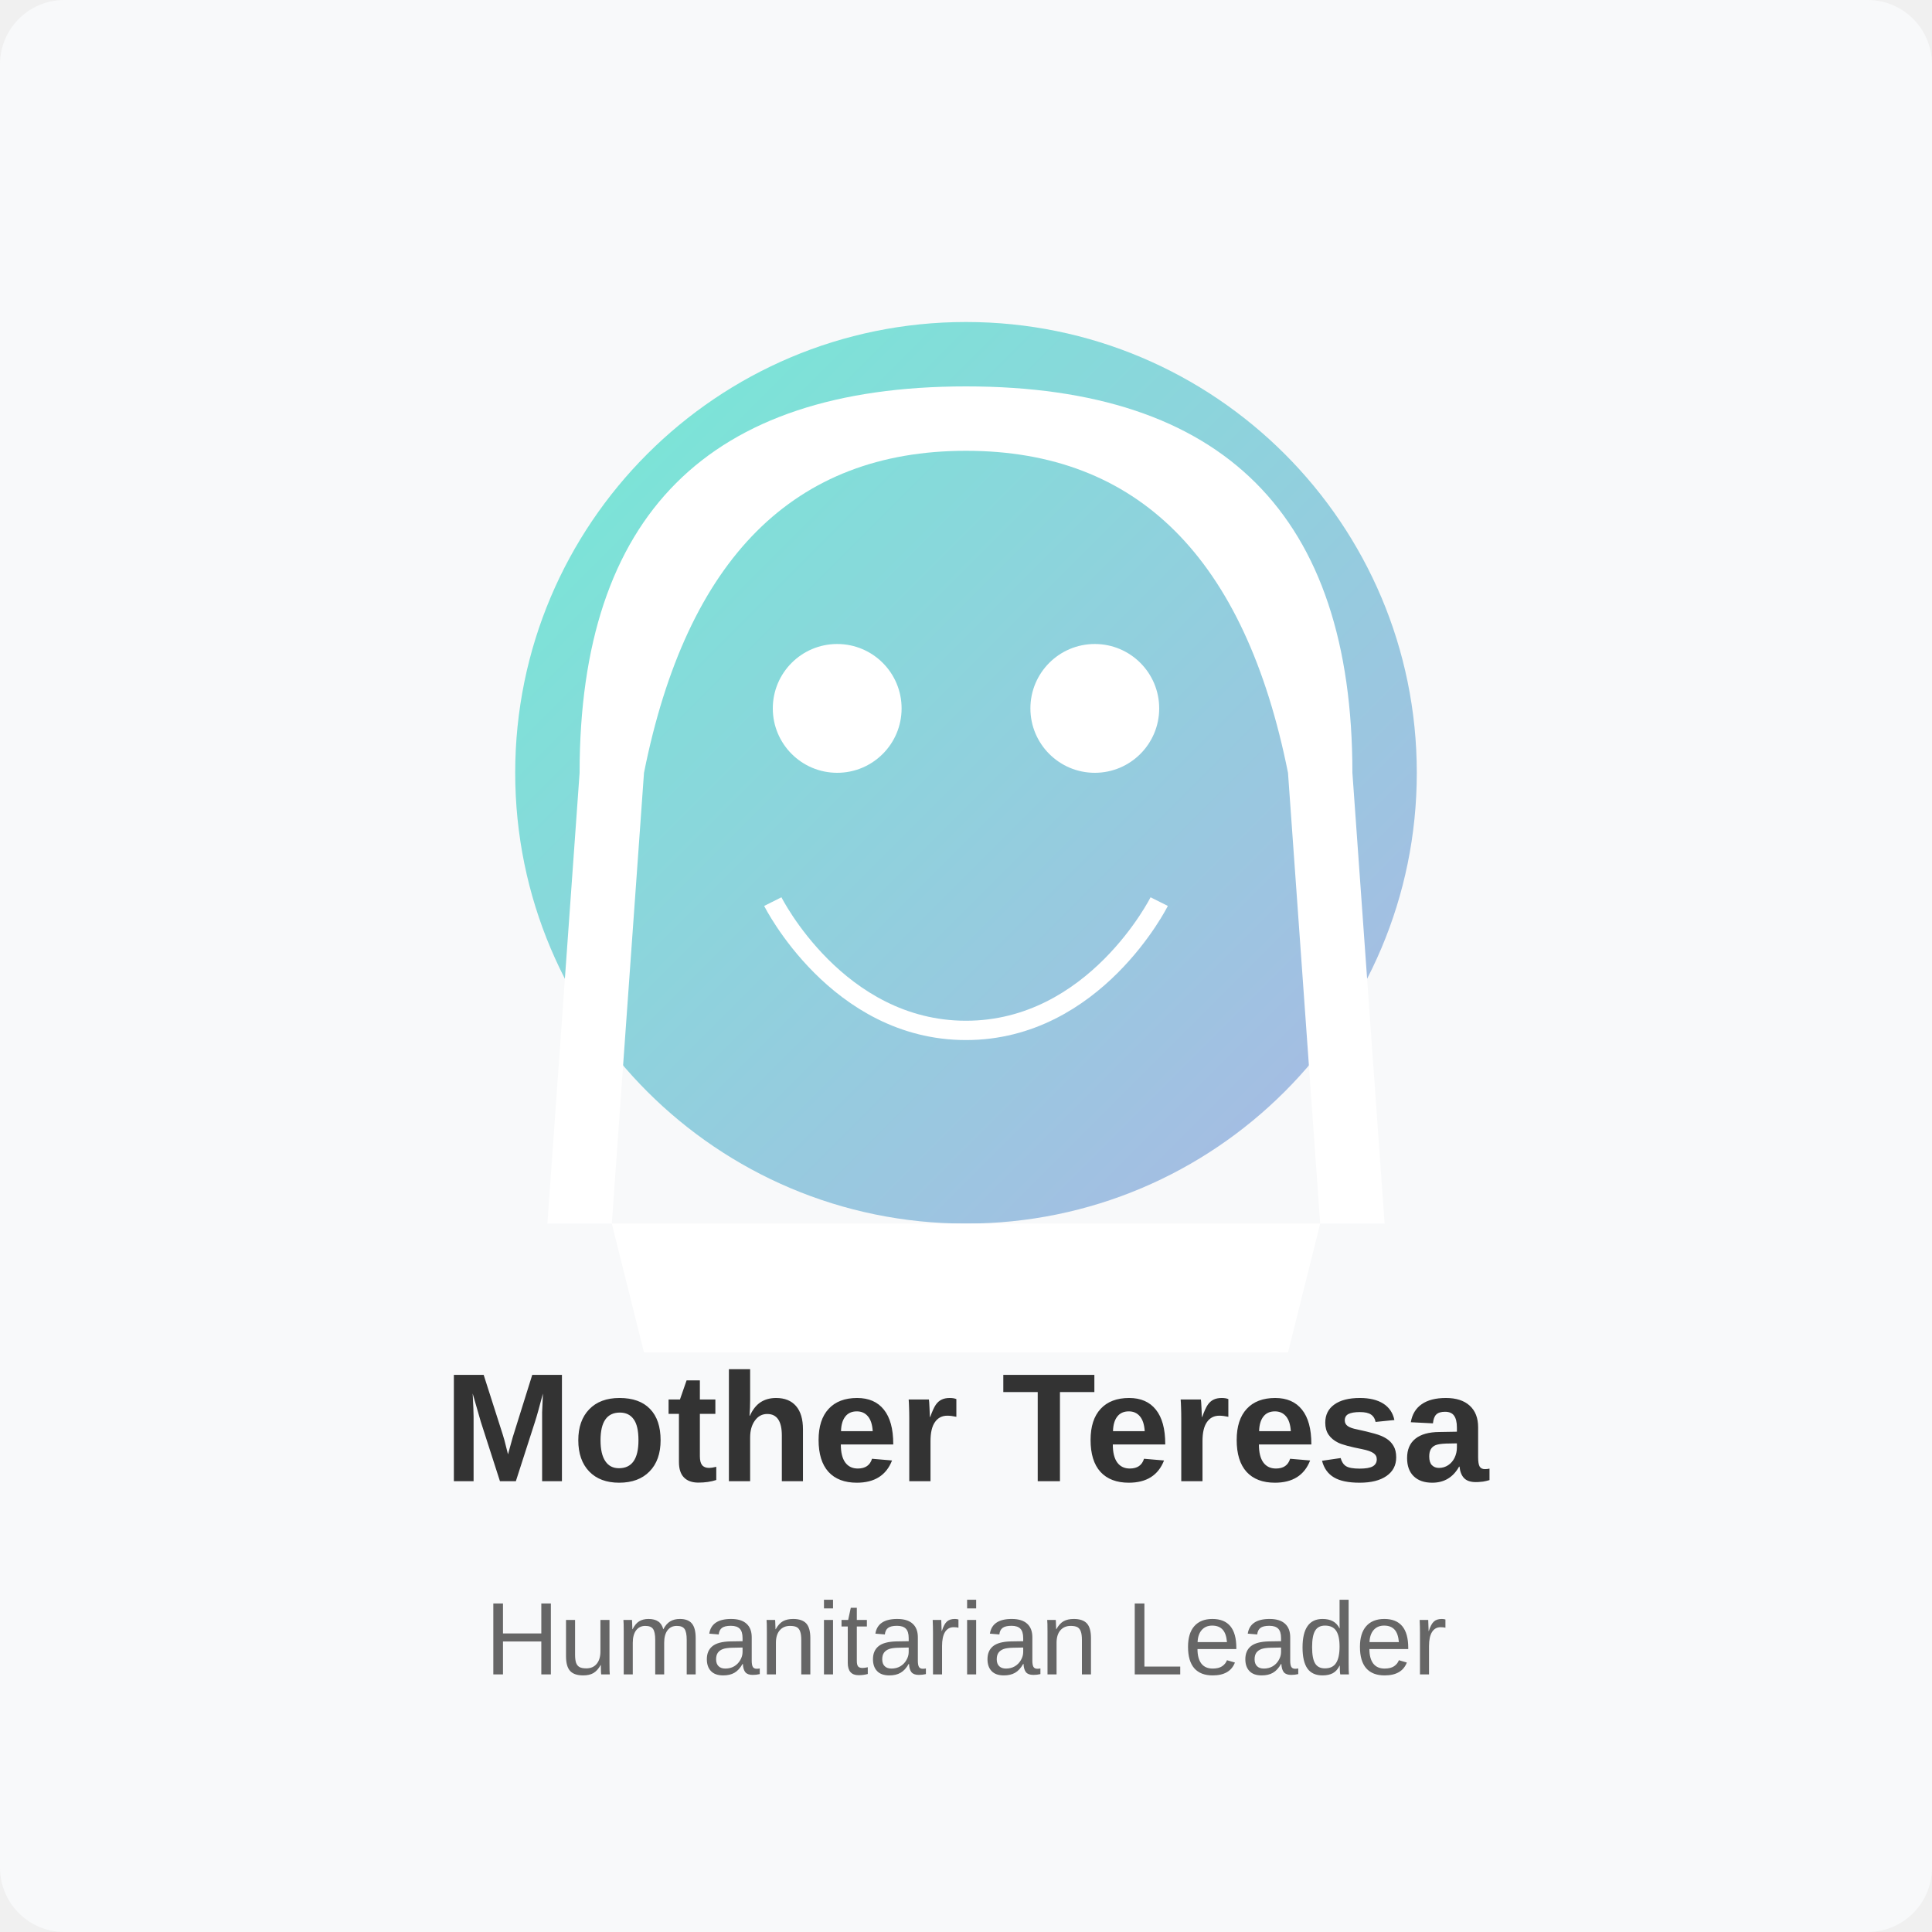
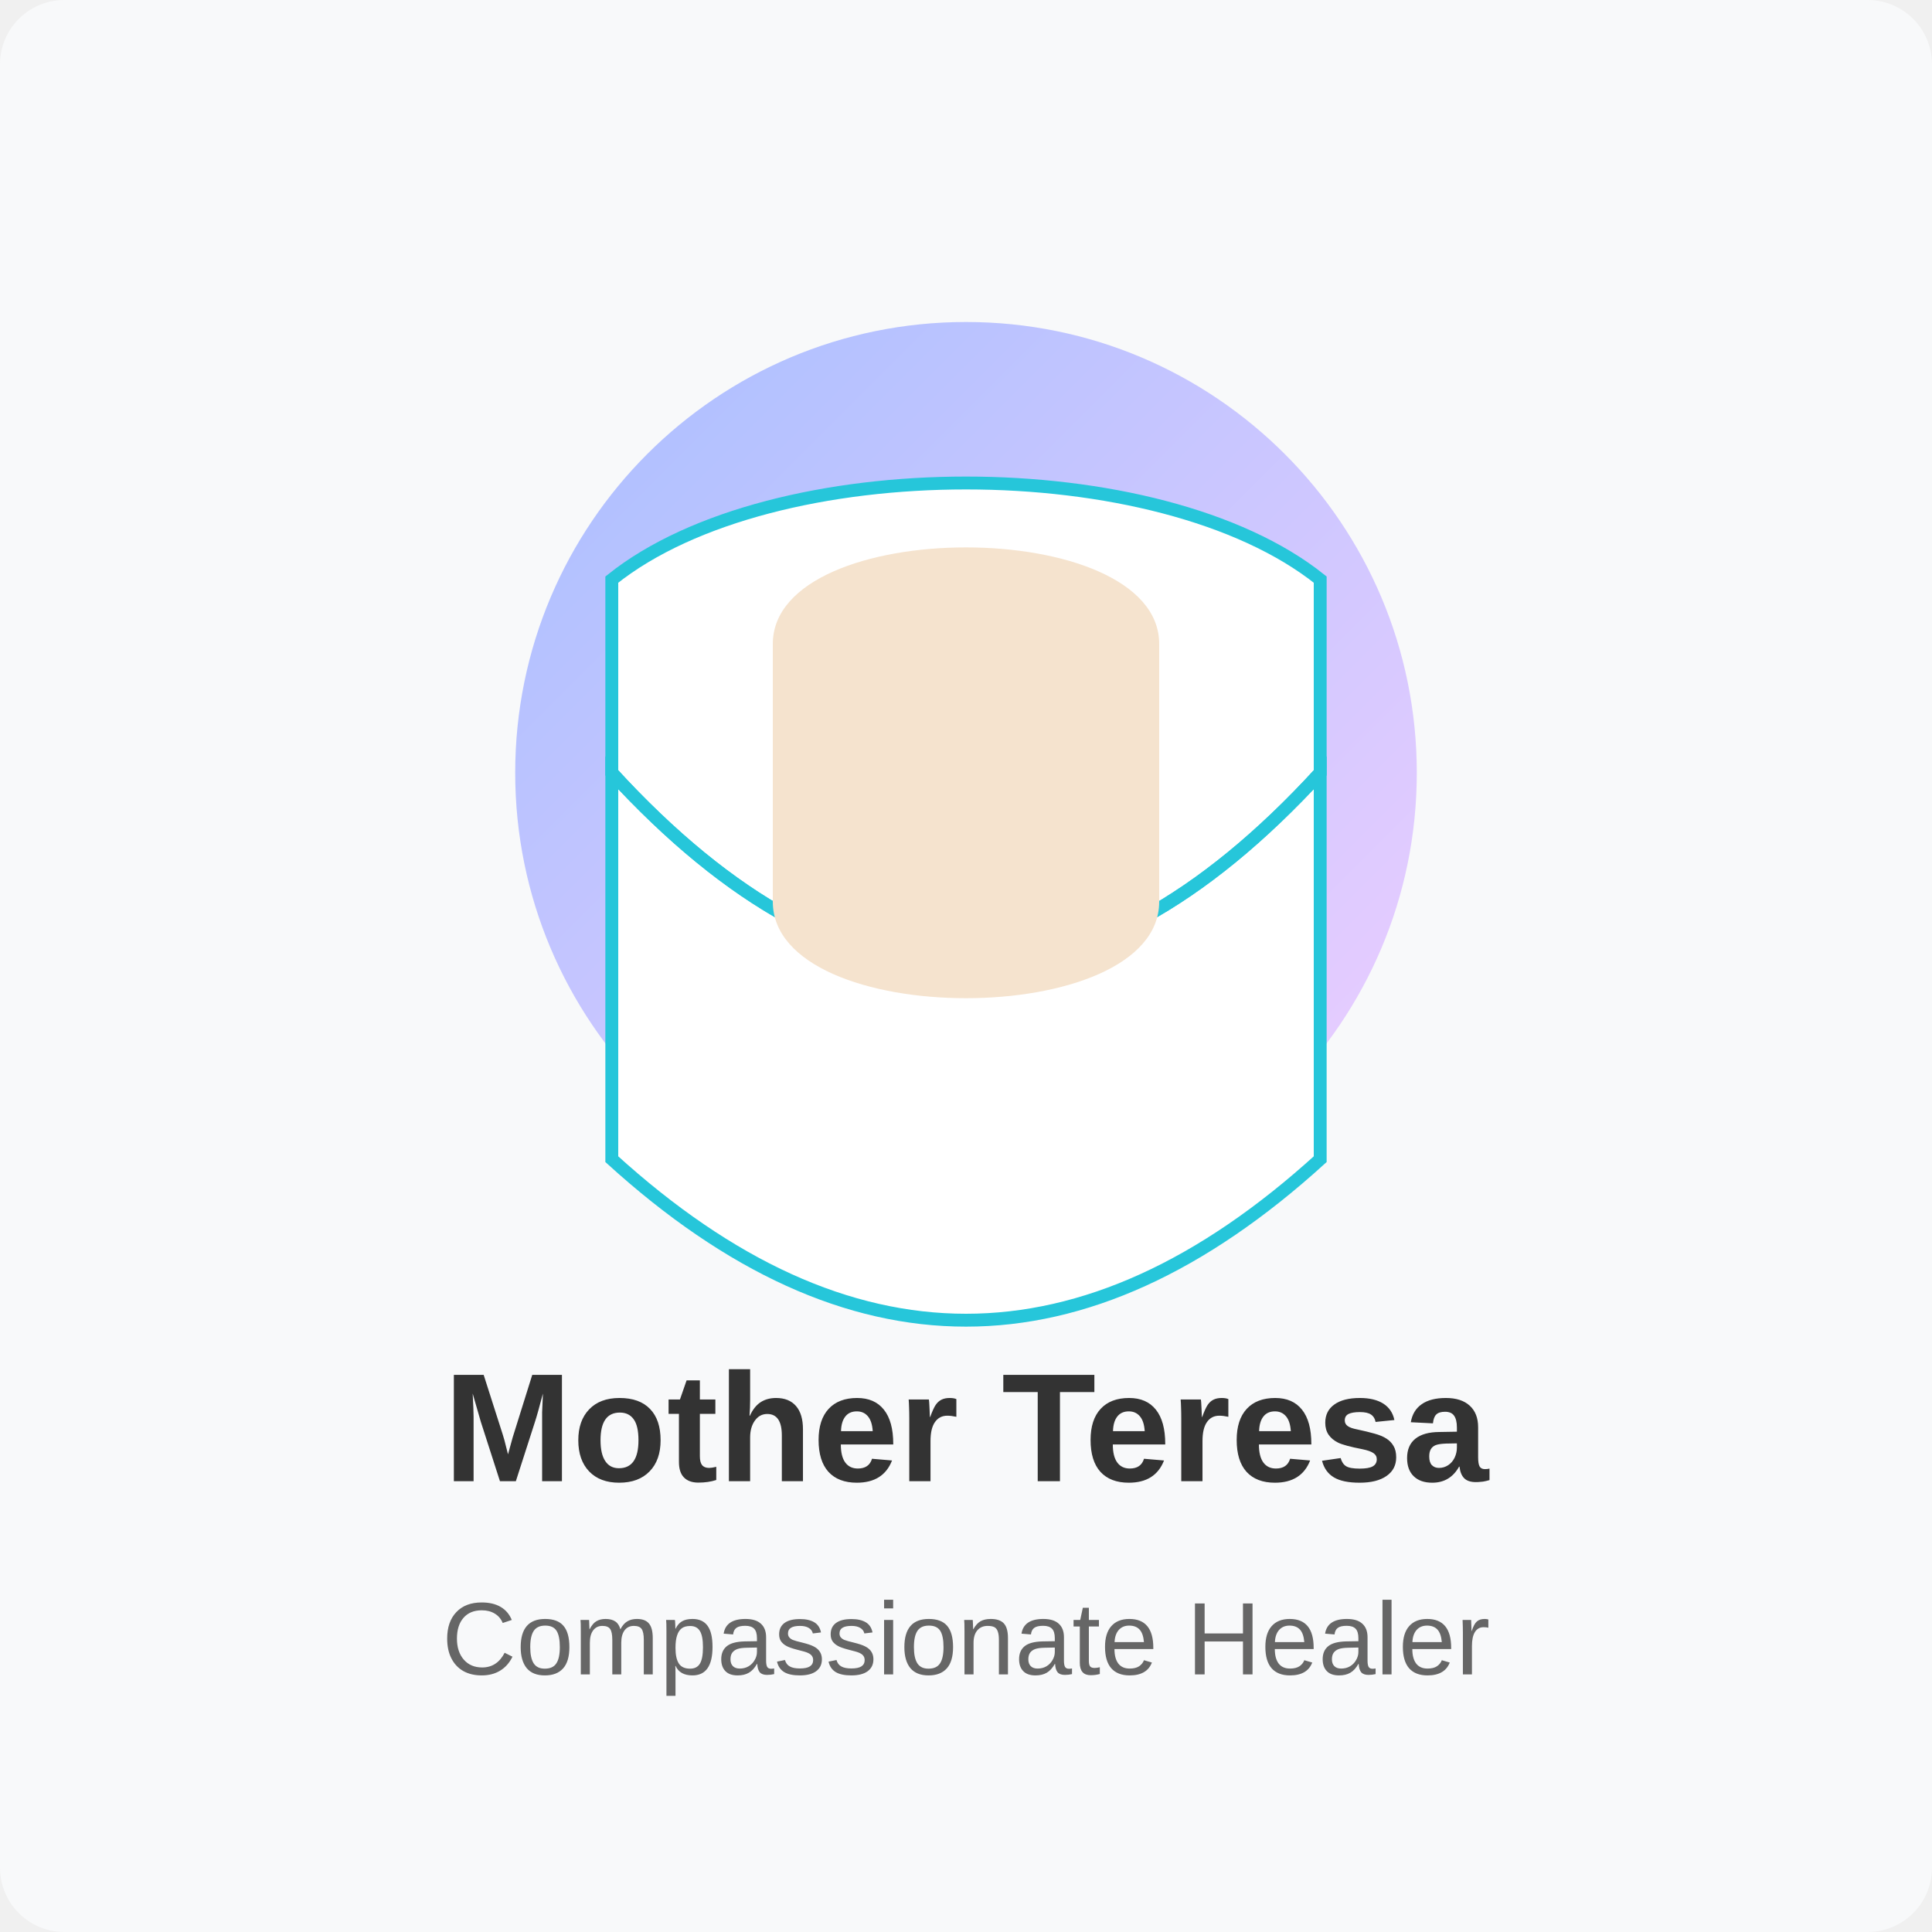
<svg xmlns="http://www.w3.org/2000/svg" width="300" height="300" viewBox="0 0 300 300">
  <defs>
    <linearGradient id="portrait-gradient-teresa" x1="0%" y1="0%" x2="100%" y2="100%">
-       <stop offset="0%" stop-color="#74ebd5" />
-       <stop offset="100%" stop-color="#ACB6E5" />
+       <stop offset="0%" stop-color="#A8BFFF" />
+       <stop offset="100%" stop-color="#EFCEFF" />
    </linearGradient>
  </defs>
  <rect width="300" height="300" fill="#f8f9fa" rx="10" ry="10" />
  <circle cx="150" cy="120" r="70" fill="url(#portrait-gradient-teresa)" />
  <path d="M120,140 C120,140 130,160 150,160 C170,160 180,140 180,140" stroke="#fff" stroke-width="3" fill="none" />
  <circle cx="130" cy="110" r="10" fill="#fff" />
  <circle cx="170" cy="110" r="10" fill="#fff" />
-   <path d="M90,120 C90,80 110,60 150,60 C190,60 210,80 210,120 L200,120 Q190,70 150,70 Q110,70 100,120 Z" fill="#fff" />
-   <path d="M90,120 L100,120 L95,190 L85,190 Z" fill="#fff" />
-   <path d="M210,120 L200,120 L205,190 L215,190 Z" fill="#fff" />
-   <path d="M95,190 L205,190 L200,210 L100,210 Z" fill="#fff" />
+   <path d="M95,120 Q150,180 205,120 L205,180 Q150,230 95,180 Z" fill="#fff" />
+   <path d="M95,90 C120,70 180,70 205,90 L205,120 Q150,180 95,120 Z" fill="#fff" />
+   <path d="M95,90 C120,70 180,70 205,90 L205,120 Q150,180 95,120 Z" fill="none" stroke="#26C6DA" stroke-width="2" />
+   <path d="M95,120 Q150,180 205,120 L205,180 Q150,230 95,180 Z" fill="none" stroke="#26C6DA" stroke-width="2" />
+   <path d="M120,100 C120,80 180,80 180,100 L180,140 C180,160 120,160 120,140 Z" fill="#F5E3CE" />
  <text x="150" y="230" text-anchor="middle" font-family="Arial, sans-serif" font-weight="bold" font-size="24" fill="#333">Mother Teresa</text>
-   <text x="150" y="260" text-anchor="middle" font-family="Arial, sans-serif" font-size="16" fill="#666">Humanitarian Leader</text>
+   <text x="150" y="260" text-anchor="middle" font-family="Arial, sans-serif" font-size="16" fill="#666">Compassionate Healer</text>
</svg>
